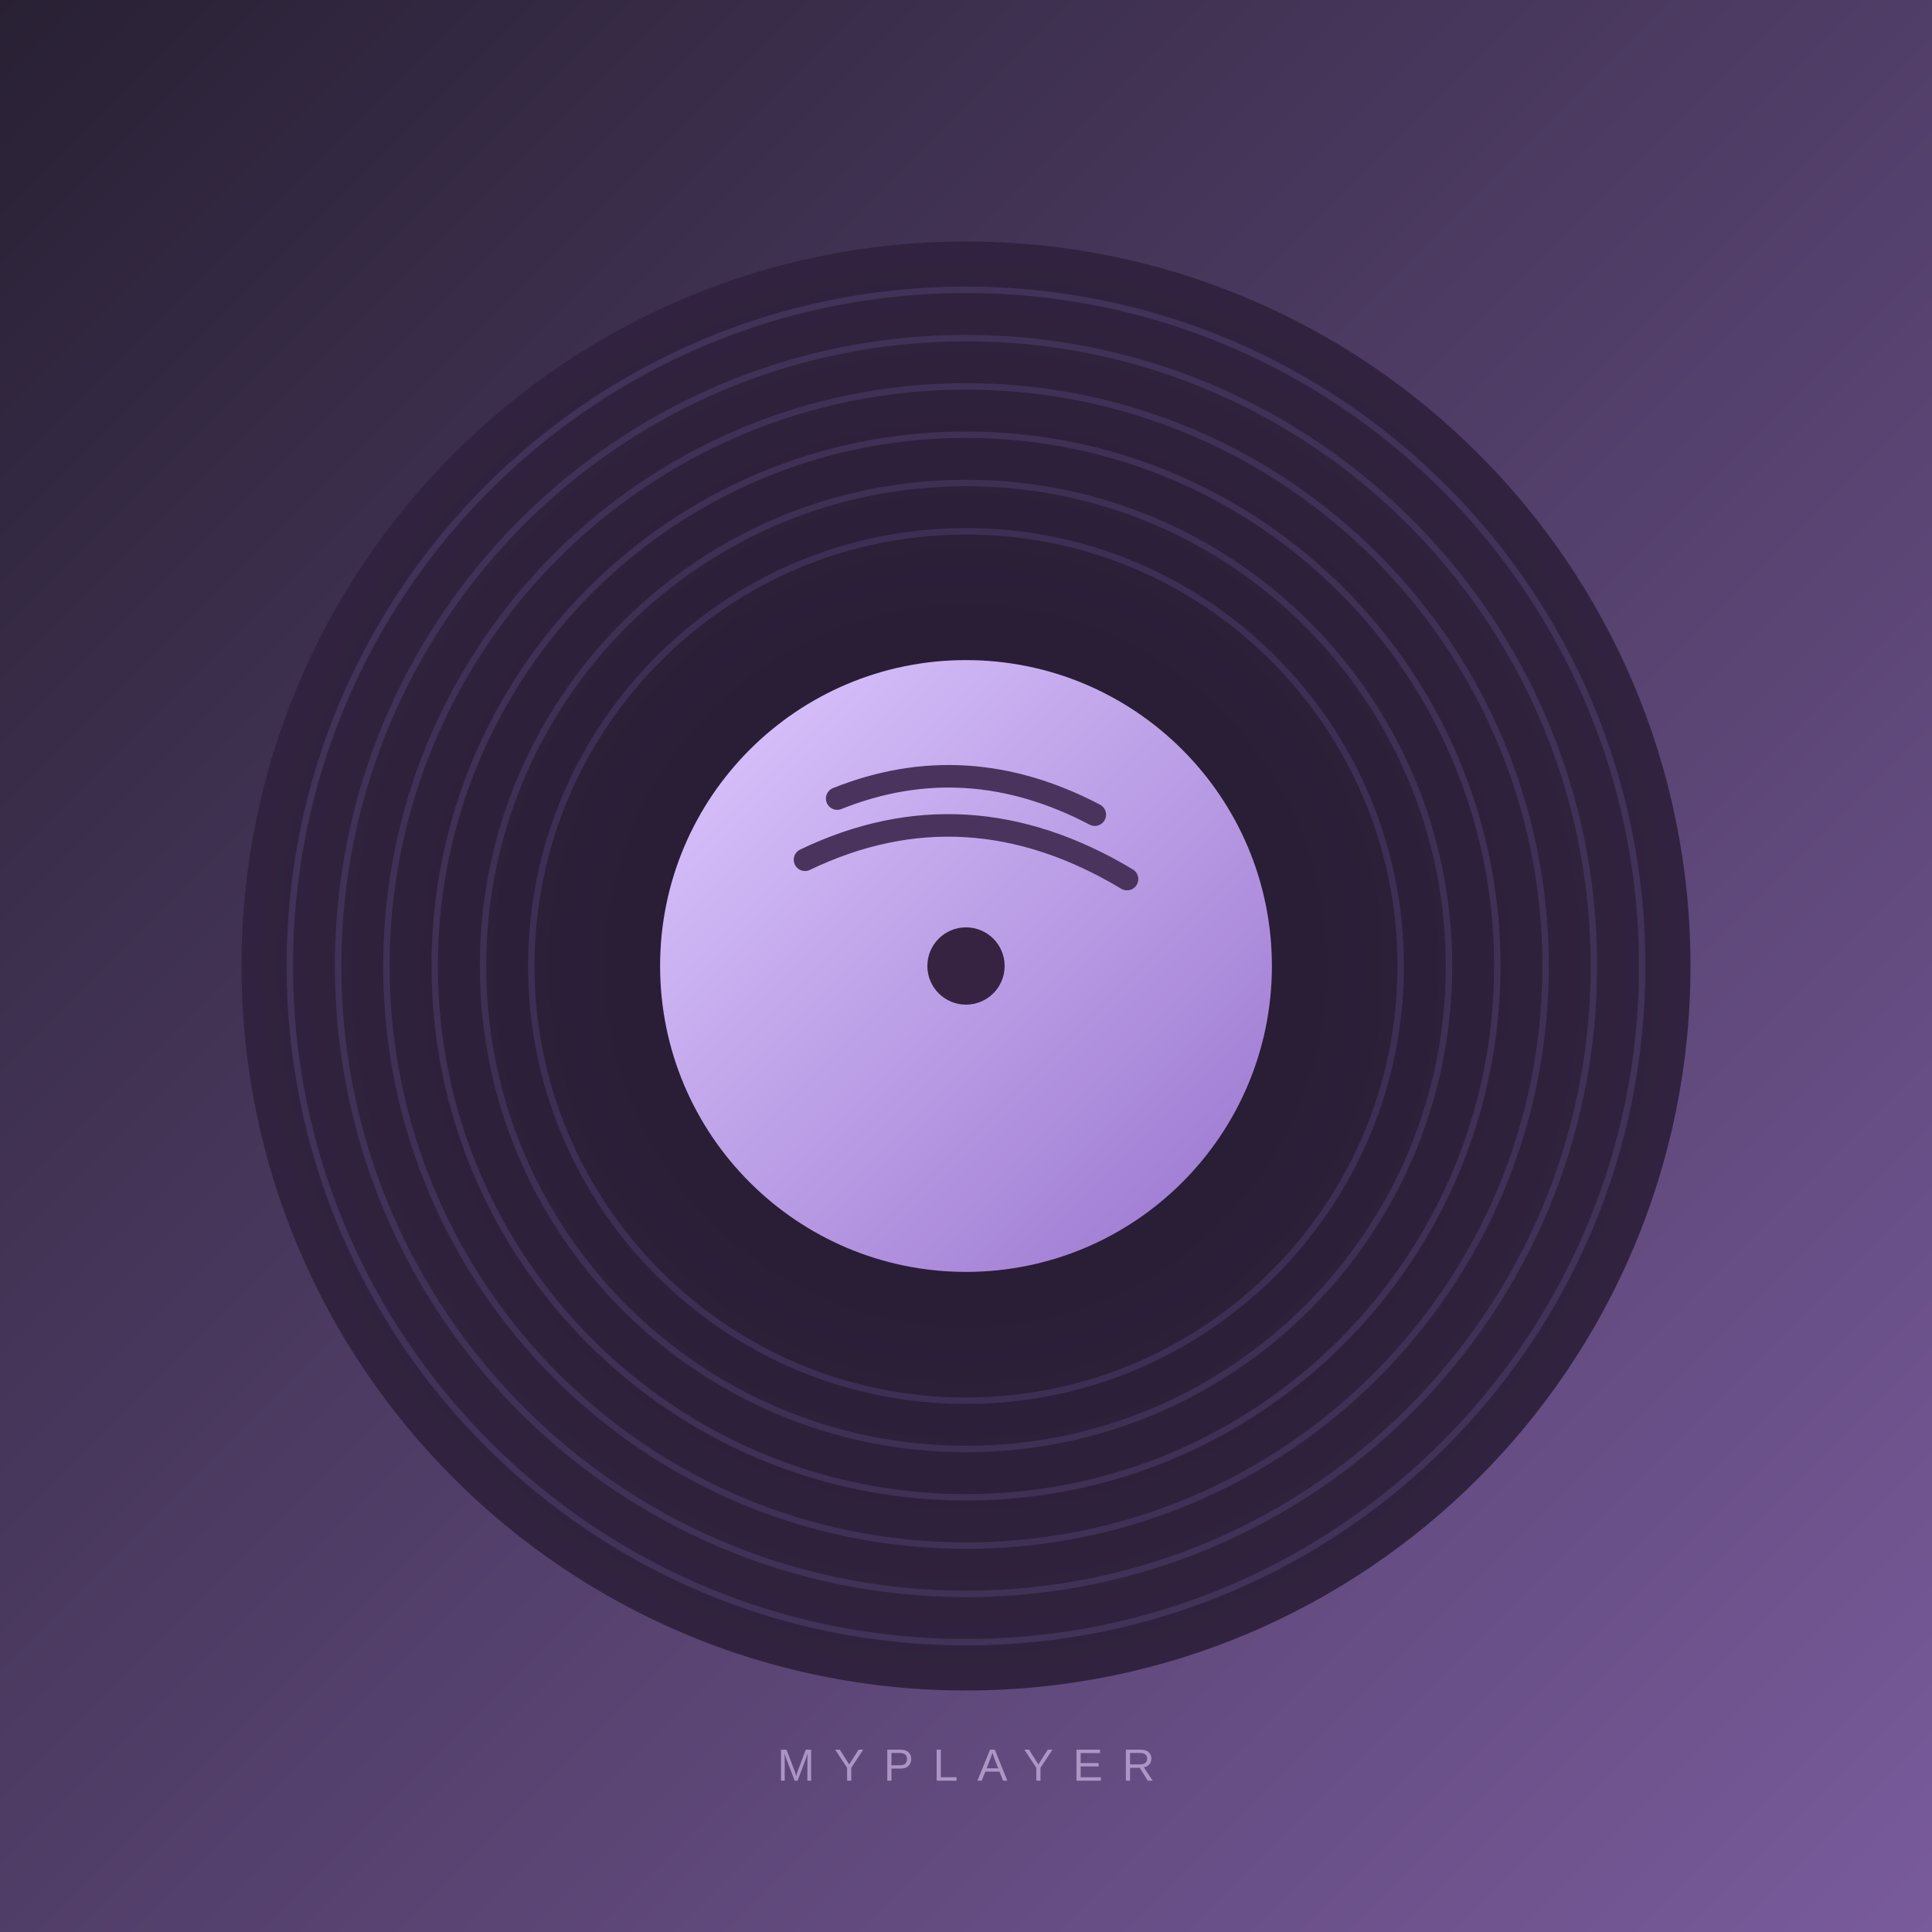
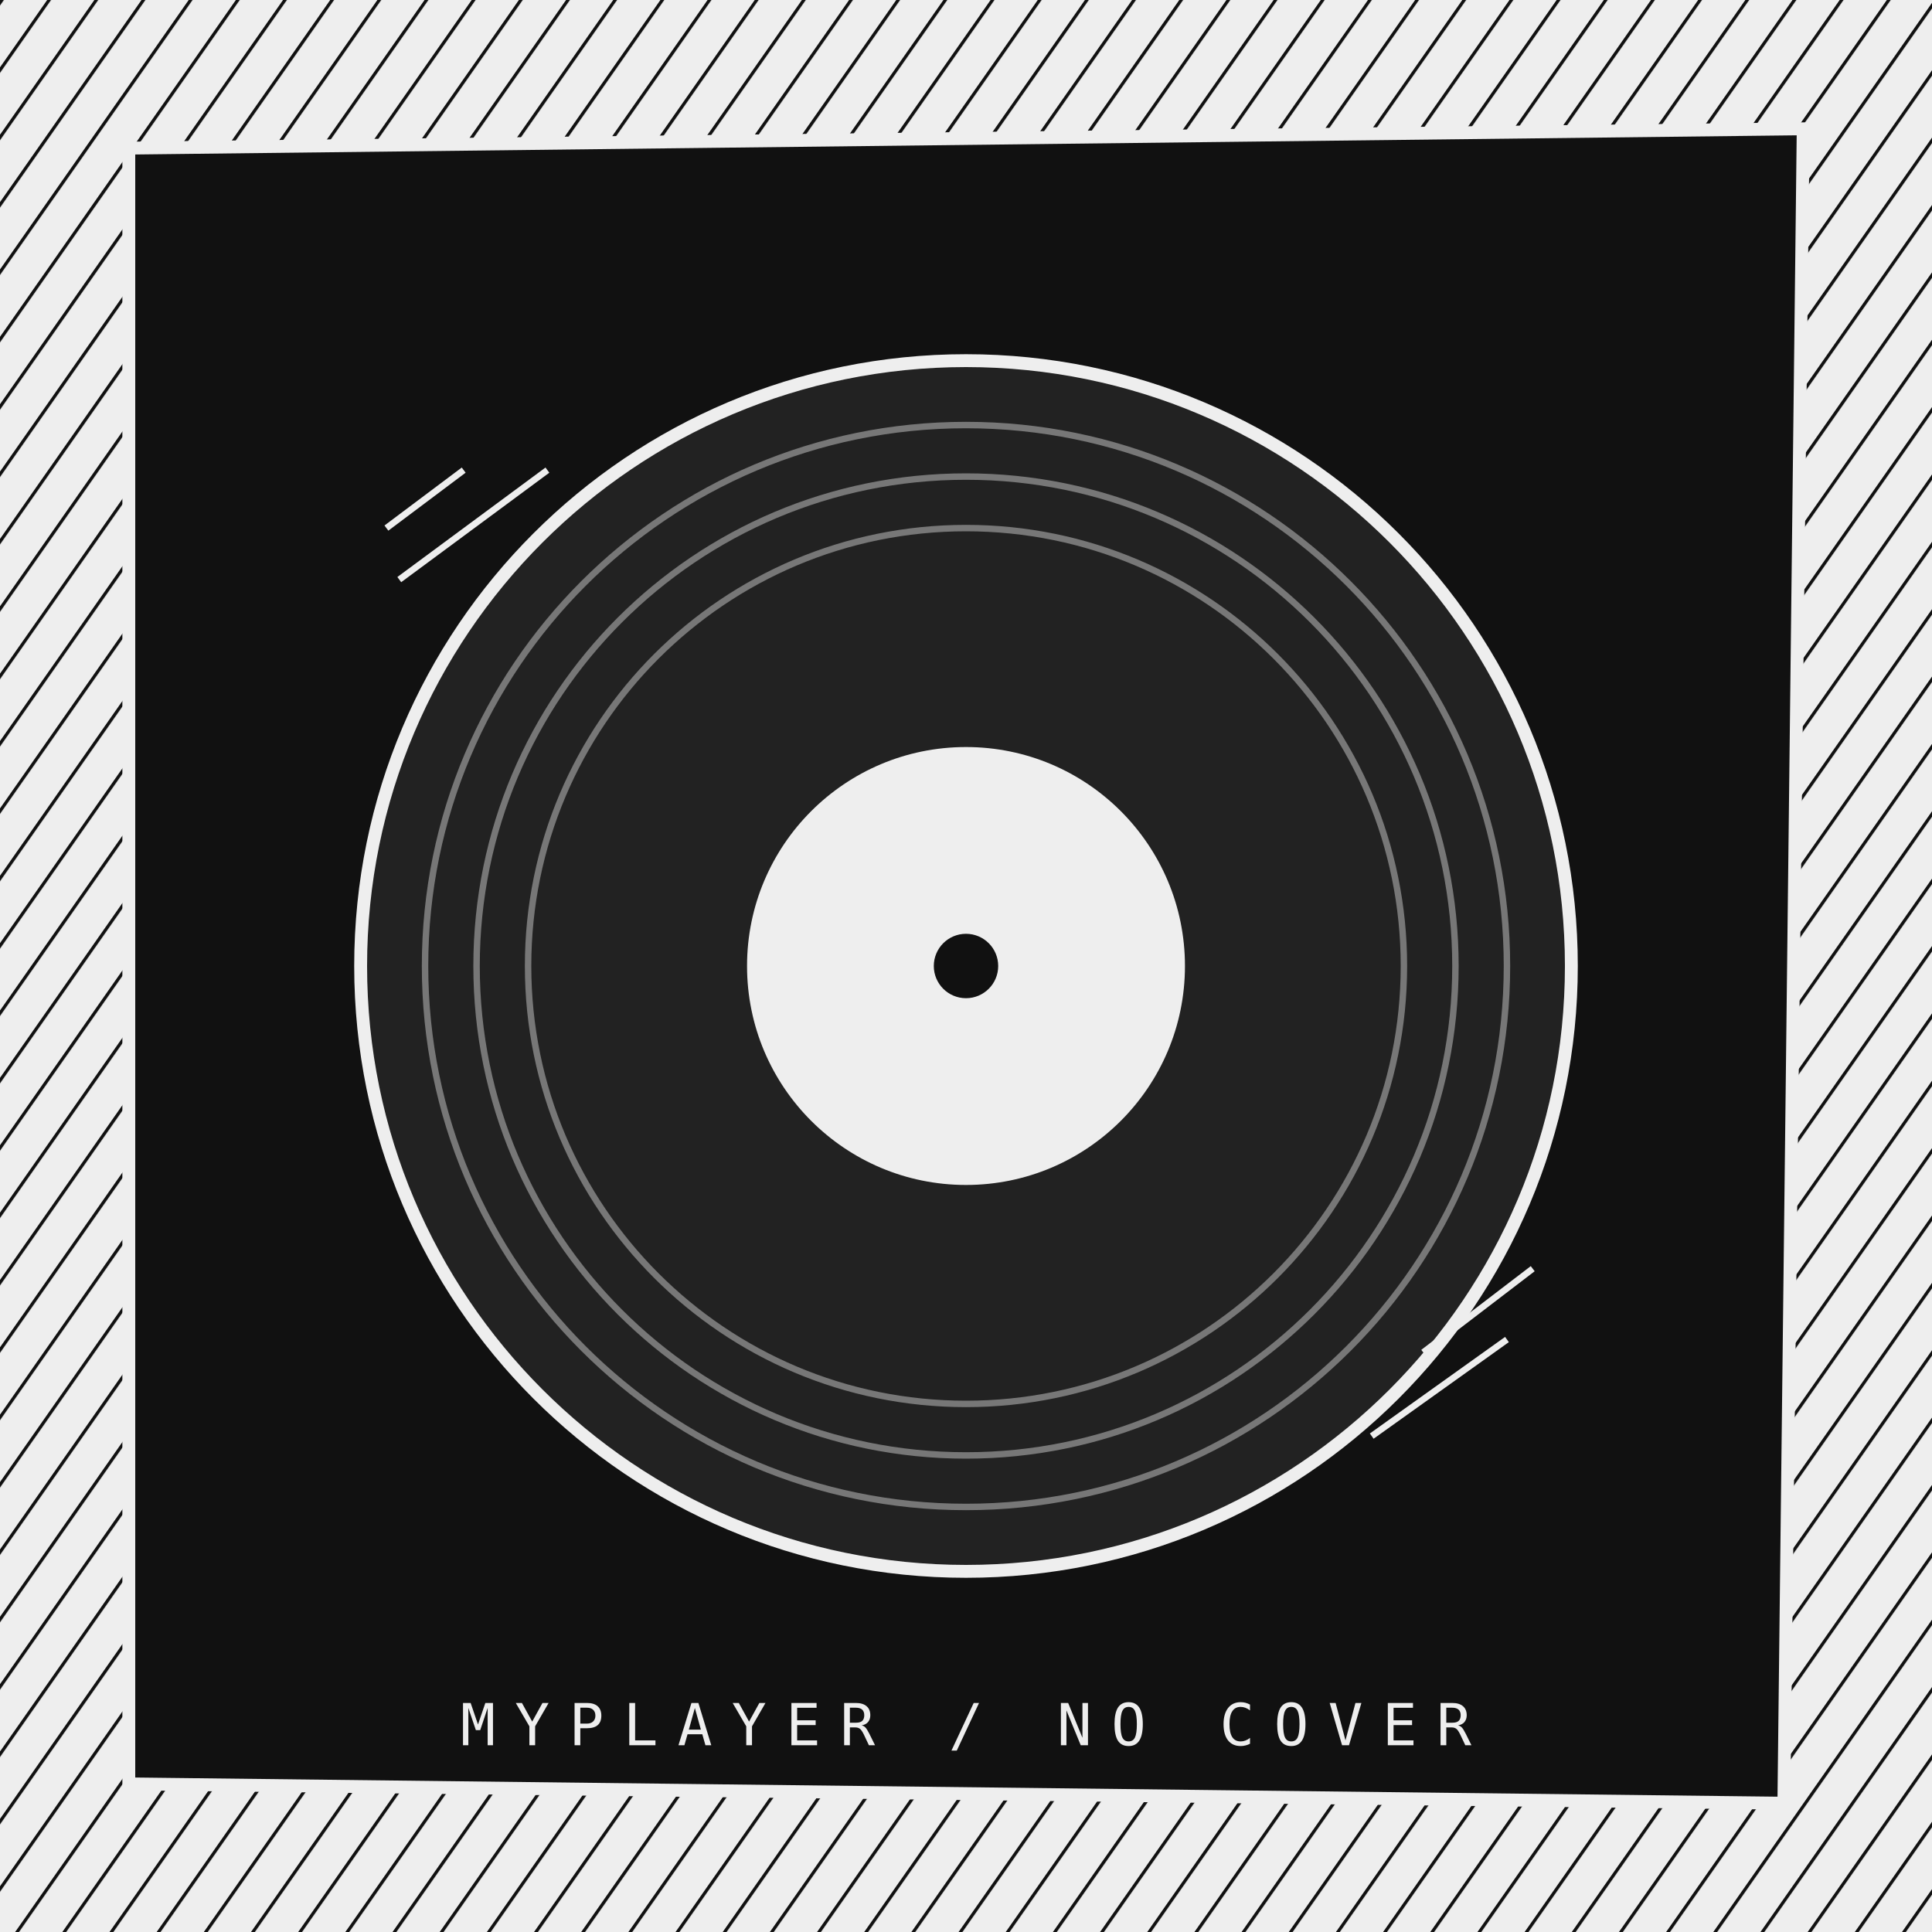
- <svg xmlns="http://www.w3.org/2000/svg" viewBox="0 0 600 600">
+ <svg xmlns="http://www.w3.org/2000/svg" viewBox="0 0 300 300">
  <defs>
-     <linearGradient id="bg" x2="1" y2="1">
-       <stop stop-color="#282033" />
-       <stop offset="1" stop-color="#795b9c" />
-     </linearGradient>
-     <linearGradient id="ring" x2="1" y2="1">
-       <stop stop-color="#ddc9ff" />
-       <stop offset="1" stop-color="#9974ce" />
-     </linearGradient>
-     <radialGradient id="disc">
-       <stop stop-color="#24192f" />
-       <stop offset="1" stop-color="#31233f" />
-     </radialGradient>
+     <pattern id="h" width="6" height="6" patternUnits="userSpaceOnUse" patternTransform="rotate(35)">
+       <path d="M0 0v6" stroke="#111" stroke-width="1" />
+     </pattern>
  </defs>
-   <rect width="600" height="600" fill="url(#bg)" />
-   <circle cx="300" cy="300" r="225" fill="url(#disc)" />
-   <g fill="none" stroke="#b49aff" opacity=".13" stroke-width="2">
-     <circle cx="300" cy="300" r="210" />
-     <circle cx="300" cy="300" r="195" />
-     <circle cx="300" cy="300" r="180" />
-     <circle cx="300" cy="300" r="165" />
-     <circle cx="300" cy="300" r="150" />
-     <circle cx="300" cy="300" r="135" />
+   <path fill="#eee" d="M0 0h300v300H0z" />
+   <path fill="url(#h)" d="M0 0h300v300H0z" />
+   <path d="m20 23 260-3-3 260-257-3z" fill="#111" stroke="#eee" stroke-width="2" />
+   <circle cx="150" cy="150" r="94" fill="#222" stroke="#eee" stroke-width="2" />
+   <g fill="none" stroke="#777">
+     <circle cx="150" cy="150" r="84" />
+     <circle cx="150" cy="150" r="76" />
+     <circle cx="150" cy="150" r="68" />
  </g>
-   <circle cx="300" cy="300" r="95" fill="url(#ring)" />
-   <circle cx="300" cy="300" r="12" fill="#352341" />
-   <path d="M250 267q50-24 100 6m-90-25q40-16 80 5" fill="none" stroke="#4a335d" stroke-width="7" stroke-linecap="round" />
-   <text x="300" y="553" text-anchor="middle" font-family="Arial,sans-serif" font-size="14" letter-spacing="6" fill="#dcc8f5" opacity=".6">MYPLAYER</text>
+   <circle cx="150" cy="150" r="34" fill="#eee" />
+   <circle cx="150" cy="150" r="5" fill="#111" />
+   <path d="m60 82 12-9m-10 17 23-17m128 150 21-15m-13 2 17-13" stroke="#eee" />
+   <text x="150" y="271" text-anchor="middle" font-family="monospace" font-size="9" letter-spacing="3" fill="#eee">MYPLAYER / NO COVER</text>
</svg>
